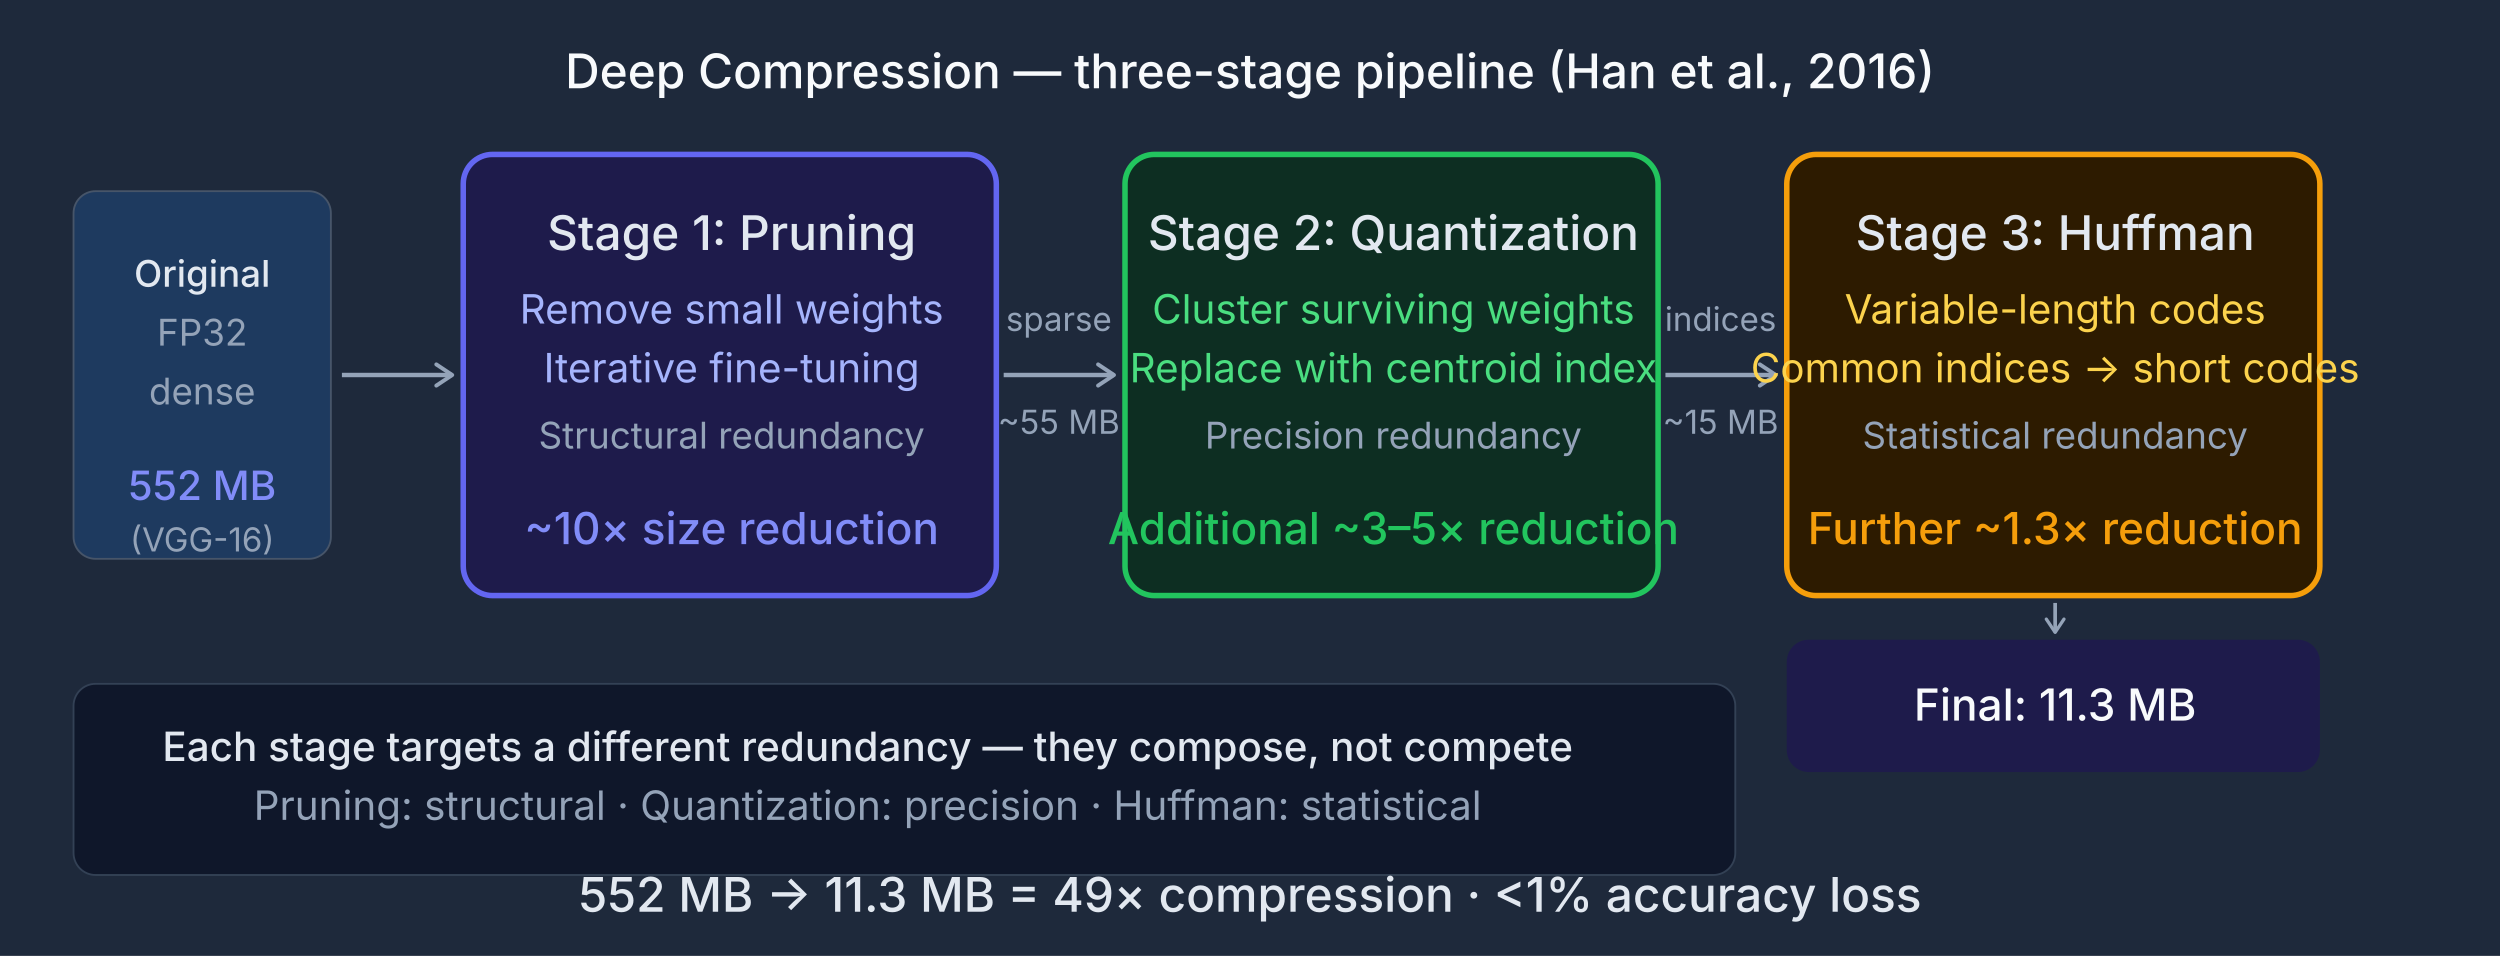
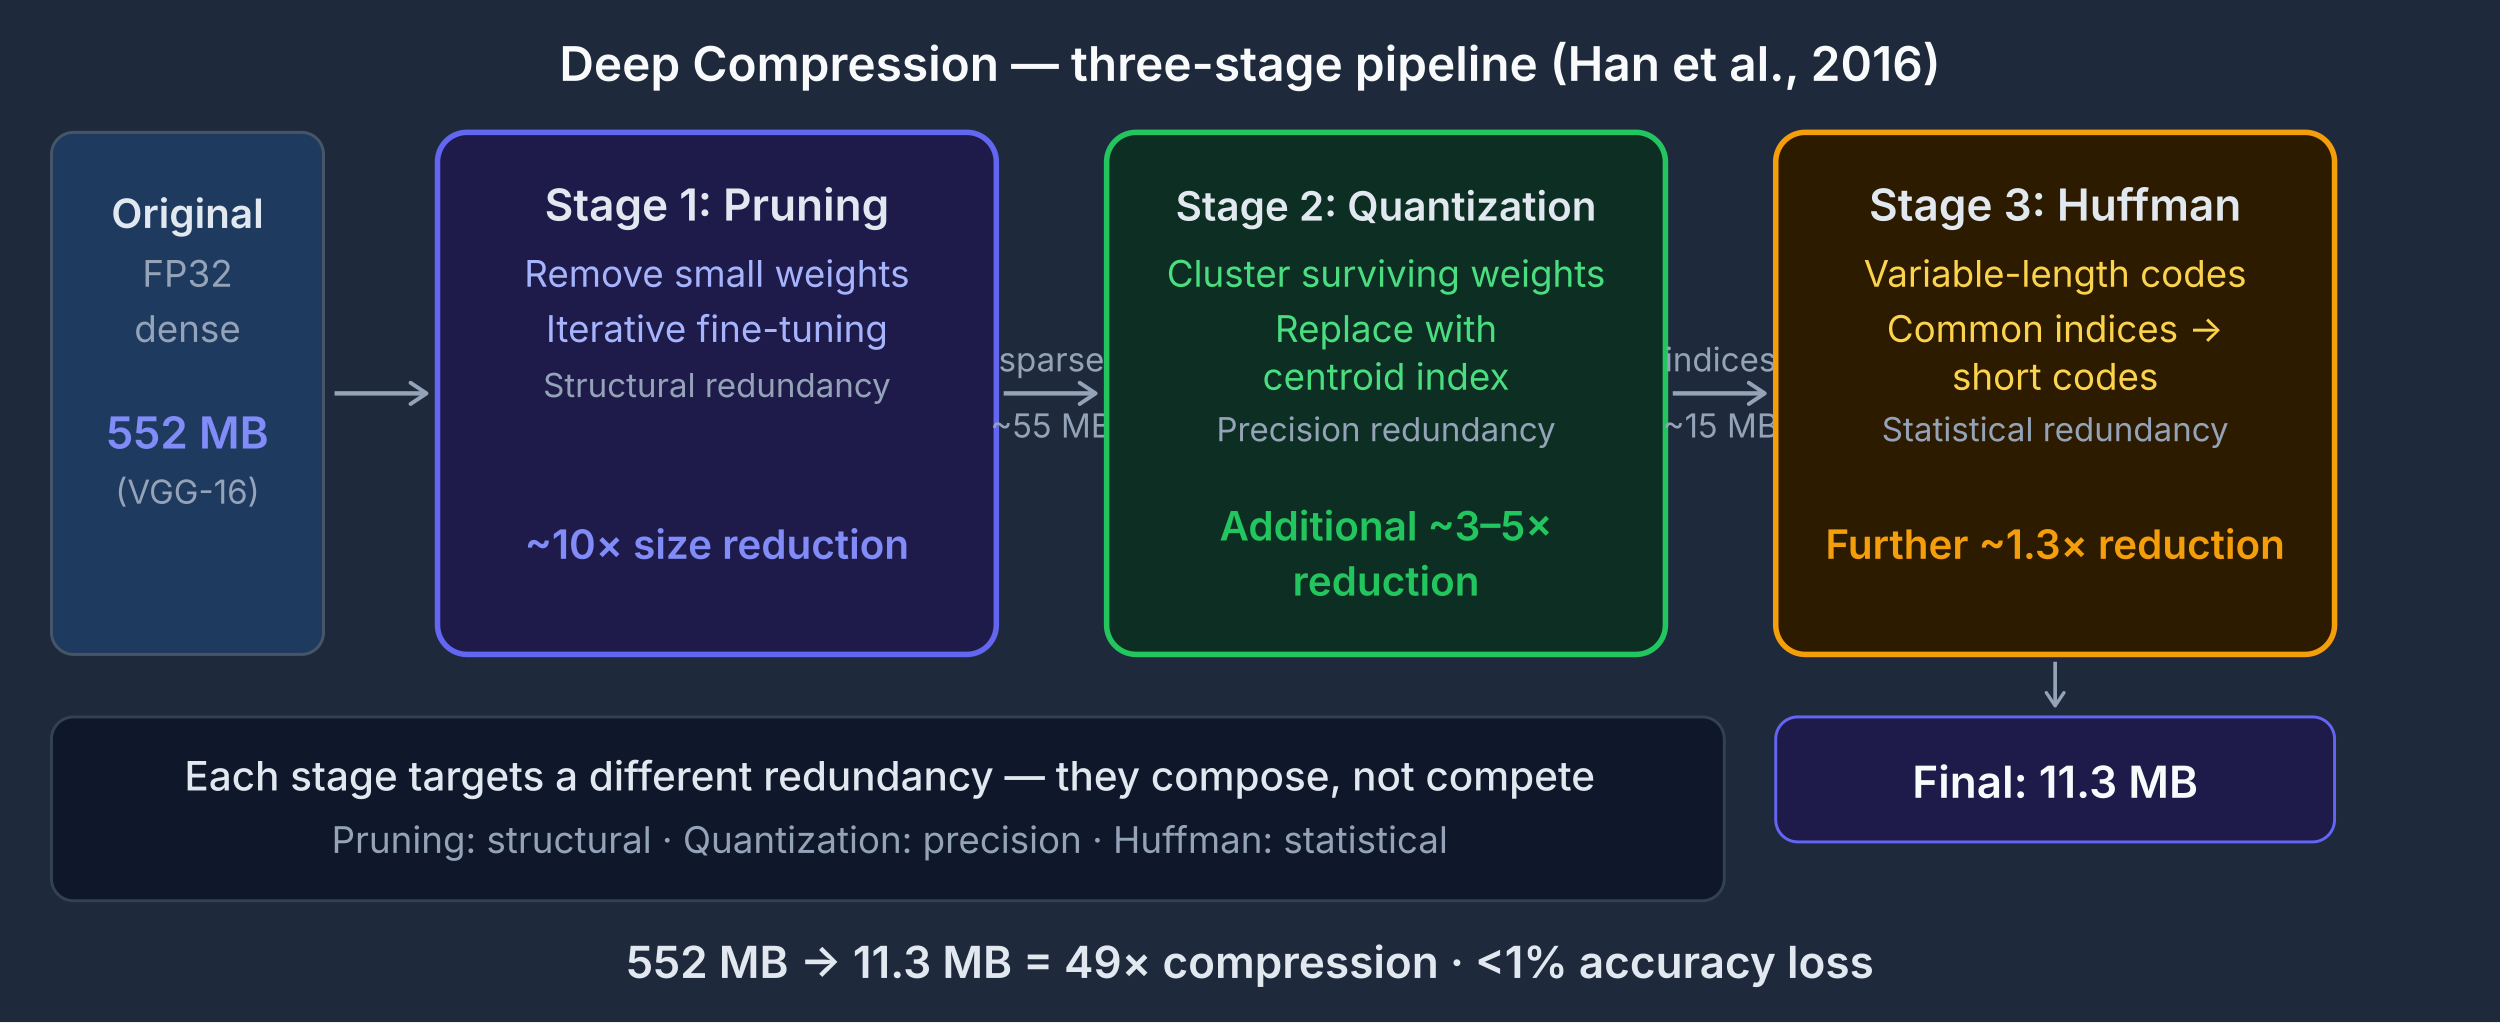
- <svg xmlns="http://www.w3.org/2000/svg" width="100%" viewBox="0 0 680 260">
+ <svg xmlns="http://www.w3.org/2000/svg" width="100%" viewBox="0 0 680 278">
  <defs>
    <marker id="arrow" viewBox="0 0 10 10" refX="8" refY="5" markerWidth="6" markerHeight="6" orient="auto-start-reverse">
      <path d="M2 1L8 5L2 9" fill="none" stroke="context-stroke" stroke-width="1.5" stroke-linecap="round" stroke-linejoin="round" />
    </marker>
  </defs>
-   <rect width="680" height="260" fill="#1e293b" />
-   <text font-family="'Inter', 'Segoe UI', sans-serif" font-size="13" font-weight="500" fill="#f8fafc" x="340" y="24" text-anchor="middle">Deep Compression — three-stage pipeline (Han et al., 2016)</text>
-   <rect x="20" y="52" width="70" height="100" rx="6" fill="#1e3a5f" stroke="#475569" stroke-width="0.5" />
-   <text font-family="'Inter', 'Segoe UI', sans-serif" font-size="10" font-weight="500" fill="#e2e8f0" x="55" y="78" text-anchor="middle">Original</text>
-   <text font-family="'Inter', 'Segoe UI', sans-serif" font-size="10" fill="#94a3b8" x="55" y="94" text-anchor="middle">FP32</text>
-   <text font-family="'Inter', 'Segoe UI', sans-serif" font-size="10" fill="#94a3b8" x="55" y="110" text-anchor="middle">dense</text>
-   <text font-family="'Inter', 'Segoe UI', sans-serif" font-size="11" font-weight="500" fill="#818cf8" x="55" y="136" text-anchor="middle">552 MB</text>
-   <text font-family="'Inter', 'Segoe UI', sans-serif" font-size="9" fill="#94a3b8" x="55" y="150" text-anchor="middle">(VGG-16)</text>
-   <line x1="93" y1="102" x2="123" y2="102" stroke="#94a3b8" stroke-width="1.2" marker-end="url(#arrow)" />
-   <rect x="126" y="42" width="145" height="120" rx="8" fill="#1e1b4b" stroke="#6366f1" stroke-width="1.5" />
-   <text font-family="'Inter', 'Segoe UI', sans-serif" font-size="13" font-weight="500" fill="#e2e8f0" x="199" y="68" text-anchor="middle">Stage 1: Pruning</text>
-   <text font-family="'Inter', 'Segoe UI', sans-serif" font-size="11" fill="#a5b4fc" x="199" y="88" text-anchor="middle">Remove small weights</text>
-   <text font-family="'Inter', 'Segoe UI', sans-serif" font-size="11" fill="#a5b4fc" x="199" y="104" text-anchor="middle">Iterative fine-tuning</text>
-   <text font-family="'Inter', 'Segoe UI', sans-serif" font-size="10" fill="#94a3b8" x="199" y="122" text-anchor="middle">Structural redundancy</text>
-   <text font-family="'Inter', 'Segoe UI', sans-serif" font-size="12" font-weight="500" fill="#818cf8" x="199" y="148" text-anchor="middle">~10× size reduction</text>
-   <line x1="273" y1="102" x2="303" y2="102" stroke="#94a3b8" stroke-width="1.2" marker-end="url(#arrow)" />
-   <text font-family="'Inter', 'Segoe UI', sans-serif" font-size="9" fill="#94a3b8" x="288" y="118" text-anchor="middle">~55 MB</text>
-   <text font-family="'Inter', 'Segoe UI', sans-serif" font-size="9" fill="#94a3b8" x="288" y="90" text-anchor="middle">sparse</text>
-   <rect x="306" y="42" width="145" height="120" rx="8" fill="#0d2e22" stroke="#22c55e" stroke-width="1.5" />
-   <text font-family="'Inter', 'Segoe UI', sans-serif" font-size="13" font-weight="500" fill="#e2e8f0" x="379" y="68" text-anchor="middle">Stage 2: Quantization</text>
-   <text font-family="'Inter', 'Segoe UI', sans-serif" font-size="11" fill="#4ade80" x="379" y="88" text-anchor="middle">Cluster surviving weights</text>
-   <text font-family="'Inter', 'Segoe UI', sans-serif" font-size="11" fill="#4ade80" x="379" y="104" text-anchor="middle">Replace with centroid index</text>
-   <text font-family="'Inter', 'Segoe UI', sans-serif" font-size="10" fill="#94a3b8" x="379" y="122" text-anchor="middle">Precision redundancy</text>
-   <text font-family="'Inter', 'Segoe UI', sans-serif" font-size="12" font-weight="500" fill="#22c55e" x="379" y="148" text-anchor="middle">Additional ~3–5× reduction</text>
-   <line x1="453" y1="102" x2="483" y2="102" stroke="#94a3b8" stroke-width="1.2" marker-end="url(#arrow)" />
-   <text font-family="'Inter', 'Segoe UI', sans-serif" font-size="9" fill="#94a3b8" x="468" y="118" text-anchor="middle">~15 MB</text>
-   <text font-family="'Inter', 'Segoe UI', sans-serif" font-size="9" fill="#94a3b8" x="468" y="90" text-anchor="middle">indices</text>
-   <rect x="486" y="42" width="145" height="120" rx="8" fill="#2d1b00" stroke="#f59e0b" stroke-width="1.5" />
-   <text font-family="'Inter', 'Segoe UI', sans-serif" font-size="13" font-weight="500" fill="#e2e8f0" x="559" y="68" text-anchor="middle">Stage 3: Huffman</text>
-   <text font-family="'Inter', 'Segoe UI', sans-serif" font-size="11" fill="#fcd34d" x="559" y="88" text-anchor="middle">Variable-length codes</text>
-   <text font-family="'Inter', 'Segoe UI', sans-serif" font-size="11" fill="#fcd34d" x="559" y="104" text-anchor="middle">Common indices → short codes</text>
-   <text font-family="'Inter', 'Segoe UI', sans-serif" font-size="10" fill="#94a3b8" x="559" y="122" text-anchor="middle">Statistical redundancy</text>
-   <text font-family="'Inter', 'Segoe UI', sans-serif" font-size="12" font-weight="500" fill="#f59e0b" x="559" y="148" text-anchor="middle">Further ~1.3× reduction</text>
-   <rect x="486" y="174" width="145" height="36" rx="6" fill="#1e1b4b" />
-   <text font-family="'Inter', 'Segoe UI', sans-serif" font-size="12" font-weight="500" fill="#f8fafc" x="559" y="196" text-anchor="middle">Final: 11.3 MB</text>
-   <line x1="559" y1="164" x2="559" y2="172" stroke="#94a3b8" stroke-width="1" marker-end="url(#arrow)" />
-   <rect x="20" y="186" width="452" height="52" rx="6" fill="#0f172a" stroke="#334155" stroke-width="0.5" />
-   <text font-family="'Inter', 'Segoe UI', sans-serif" font-size="11" font-weight="500" fill="#e2e8f0" x="236" y="207" text-anchor="middle">Each stage targets a different redundancy — they compose, not compete</text>
-   <text font-family="'Inter', 'Segoe UI', sans-serif" font-size="11" fill="#94a3b8" x="236" y="223" text-anchor="middle">Pruning: structural · Quantization: precision · Huffman: statistical</text>
-   <text font-family="'Inter', 'Segoe UI', sans-serif" font-size="13" font-weight="500" fill="#e2e8f0" x="340" y="248" text-anchor="middle">552 MB → 11.3 MB = 49× compression · &lt;1% accuracy loss</text>
+   <rect width="680" height="278" fill="#1e293b" />
+   <text font-family="'Inter', 'Segoe UI', sans-serif" font-size="13" font-weight="600" fill="#f8fafc" x="340" y="22" text-anchor="middle">Deep Compression — three-stage pipeline (Han et al., 2016)</text>
+   <rect x="14" y="36" width="74" height="142" rx="6" fill="#1e3a5f" stroke="#475569" stroke-width="0.8" />
+   <text font-family="'Inter', 'Segoe UI', sans-serif" font-size="11" font-weight="600" fill="#e2e8f0" x="51" y="62" text-anchor="middle">Original</text>
+   <text font-family="'Inter', 'Segoe UI', sans-serif" font-size="10" fill="#94a3b8" x="51" y="78" text-anchor="middle">FP32</text>
+   <text font-family="'Inter', 'Segoe UI', sans-serif" font-size="10" fill="#94a3b8" x="51" y="93" text-anchor="middle">dense</text>
+   <text font-family="'Inter', 'Segoe UI', sans-serif" font-size="12" font-weight="600" fill="#818cf8" x="51" y="122" text-anchor="middle">552 MB</text>
+   <text font-family="'Inter', 'Segoe UI', sans-serif" font-size="9" fill="#94a3b8" x="51" y="137" text-anchor="middle">(VGG-16)</text>
+   <line x1="91" y1="107" x2="116" y2="107" stroke="#94a3b8" stroke-width="1.2" marker-end="url(#arrow)" />
+   <rect x="119" y="36" width="152" height="142" rx="8" fill="#1e1b4b" stroke="#6366f1" stroke-width="1.5" />
+   <text font-family="'Inter', 'Segoe UI', sans-serif" font-size="12" font-weight="600" fill="#e2e8f0" x="195" y="60" text-anchor="middle">Stage 1: Pruning</text>
+   <text font-family="'Inter', 'Segoe UI', sans-serif" font-size="10" fill="#a5b4fc" x="195" y="78" text-anchor="middle">Remove small weights</text>
+   <text font-family="'Inter', 'Segoe UI', sans-serif" font-size="10" fill="#a5b4fc" x="195" y="93" text-anchor="middle">Iterative fine-tuning</text>
+   <text font-family="'Inter', 'Segoe UI', sans-serif" font-size="9" fill="#94a3b8" x="195" y="108" text-anchor="middle">Structural redundancy</text>
+   <text font-family="'Inter', 'Segoe UI', sans-serif" font-size="11" font-weight="600" fill="#818cf8" x="195" y="152" text-anchor="middle">~10× size reduction</text>
+   <line x1="273" y1="107" x2="298" y2="107" stroke="#94a3b8" stroke-width="1.2" marker-end="url(#arrow)" />
+   <text font-family="'Inter', 'Segoe UI', sans-serif" font-size="9" fill="#94a3b8" x="286" y="101" text-anchor="middle">sparse</text>
+   <text font-family="'Inter', 'Segoe UI', sans-serif" font-size="9" fill="#94a3b8" x="286" y="119" text-anchor="middle">~55 MB</text>
+   <rect x="301" y="36" width="152" height="142" rx="8" fill="#0d2e22" stroke="#22c55e" stroke-width="1.5" />
+   <text font-family="'Inter', 'Segoe UI', sans-serif" font-size="11" font-weight="600" fill="#e2e8f0" x="377" y="60" text-anchor="middle">Stage 2: Quantization</text>
+   <text font-family="'Inter', 'Segoe UI', sans-serif" font-size="10" fill="#4ade80" x="377" y="78" text-anchor="middle">Cluster surviving weights</text>
+   <text font-family="'Inter', 'Segoe UI', sans-serif" font-size="10" fill="#4ade80" x="377" y="93" text-anchor="middle">Replace with</text>
+   <text font-family="'Inter', 'Segoe UI', sans-serif" font-size="10" fill="#4ade80" x="377" y="106" text-anchor="middle">centroid index</text>
+   <text font-family="'Inter', 'Segoe UI', sans-serif" font-size="9" fill="#94a3b8" x="377" y="120" text-anchor="middle">Precision redundancy</text>
+   <text font-family="'Inter', 'Segoe UI', sans-serif" font-size="11" font-weight="600" fill="#22c55e" x="377" y="147" text-anchor="middle">Additional ~3–5×</text>
+   <text font-family="'Inter', 'Segoe UI', sans-serif" font-size="11" font-weight="600" fill="#22c55e" x="377" y="162" text-anchor="middle">reduction</text>
+   <line x1="455" y1="107" x2="480" y2="107" stroke="#94a3b8" stroke-width="1.2" marker-end="url(#arrow)" />
+   <text font-family="'Inter', 'Segoe UI', sans-serif" font-size="9" fill="#94a3b8" x="468" y="101" text-anchor="middle">indices</text>
+   <text font-family="'Inter', 'Segoe UI', sans-serif" font-size="9" fill="#94a3b8" x="468" y="119" text-anchor="middle">~15 MB</text>
+   <rect x="483" y="36" width="152" height="142" rx="8" fill="#2d1b00" stroke="#f59e0b" stroke-width="1.5" />
+   <text font-family="'Inter', 'Segoe UI', sans-serif" font-size="12" font-weight="600" fill="#e2e8f0" x="559" y="60" text-anchor="middle">Stage 3: Huffman</text>
+   <text font-family="'Inter', 'Segoe UI', sans-serif" font-size="10" fill="#fcd34d" x="559" y="78" text-anchor="middle">Variable-length codes</text>
+   <text font-family="'Inter', 'Segoe UI', sans-serif" font-size="10" fill="#fcd34d" x="559" y="93" text-anchor="middle">Common indices →</text>
+   <text font-family="'Inter', 'Segoe UI', sans-serif" font-size="10" fill="#fcd34d" x="559" y="106" text-anchor="middle">short codes</text>
+   <text font-family="'Inter', 'Segoe UI', sans-serif" font-size="9" fill="#94a3b8" x="559" y="120" text-anchor="middle">Statistical redundancy</text>
+   <text font-family="'Inter', 'Segoe UI', sans-serif" font-size="11" font-weight="600" fill="#f59e0b" x="559" y="152" text-anchor="middle">Further ~1.3× reduction</text>
+   <line x1="559" y1="180" x2="559" y2="192" stroke="#94a3b8" stroke-width="1" marker-end="url(#arrow)" />
+   <rect x="483" y="195" width="152" height="34" rx="6" fill="#1e1b4b" stroke="#6366f1" stroke-width="0.8" />
+   <text font-family="'Inter', 'Segoe UI', sans-serif" font-size="12" font-weight="600" fill="#f8fafc" x="559" y="217" text-anchor="middle">Final: 11.3 MB</text>
+   <rect x="14" y="195" width="455" height="50" rx="6" fill="#0f172a" stroke="#334155" stroke-width="0.8" />
+   <text font-family="'Inter', 'Segoe UI', sans-serif" font-size="11" font-weight="500" fill="#e2e8f0" x="242" y="215" text-anchor="middle">Each stage targets a different redundancy — they compose, not compete</text>
+   <text font-family="'Inter', 'Segoe UI', sans-serif" font-size="10" fill="#94a3b8" x="242" y="232" text-anchor="middle">Pruning: structural · Quantization: precision · Huffman: statistical</text>
+   <text font-family="'Inter', 'Segoe UI', sans-serif" font-size="12" font-weight="600" fill="#e2e8f0" x="340" y="266" text-anchor="middle">552 MB → 11.3 MB = 49× compression · &lt;1% accuracy loss</text>
</svg>
